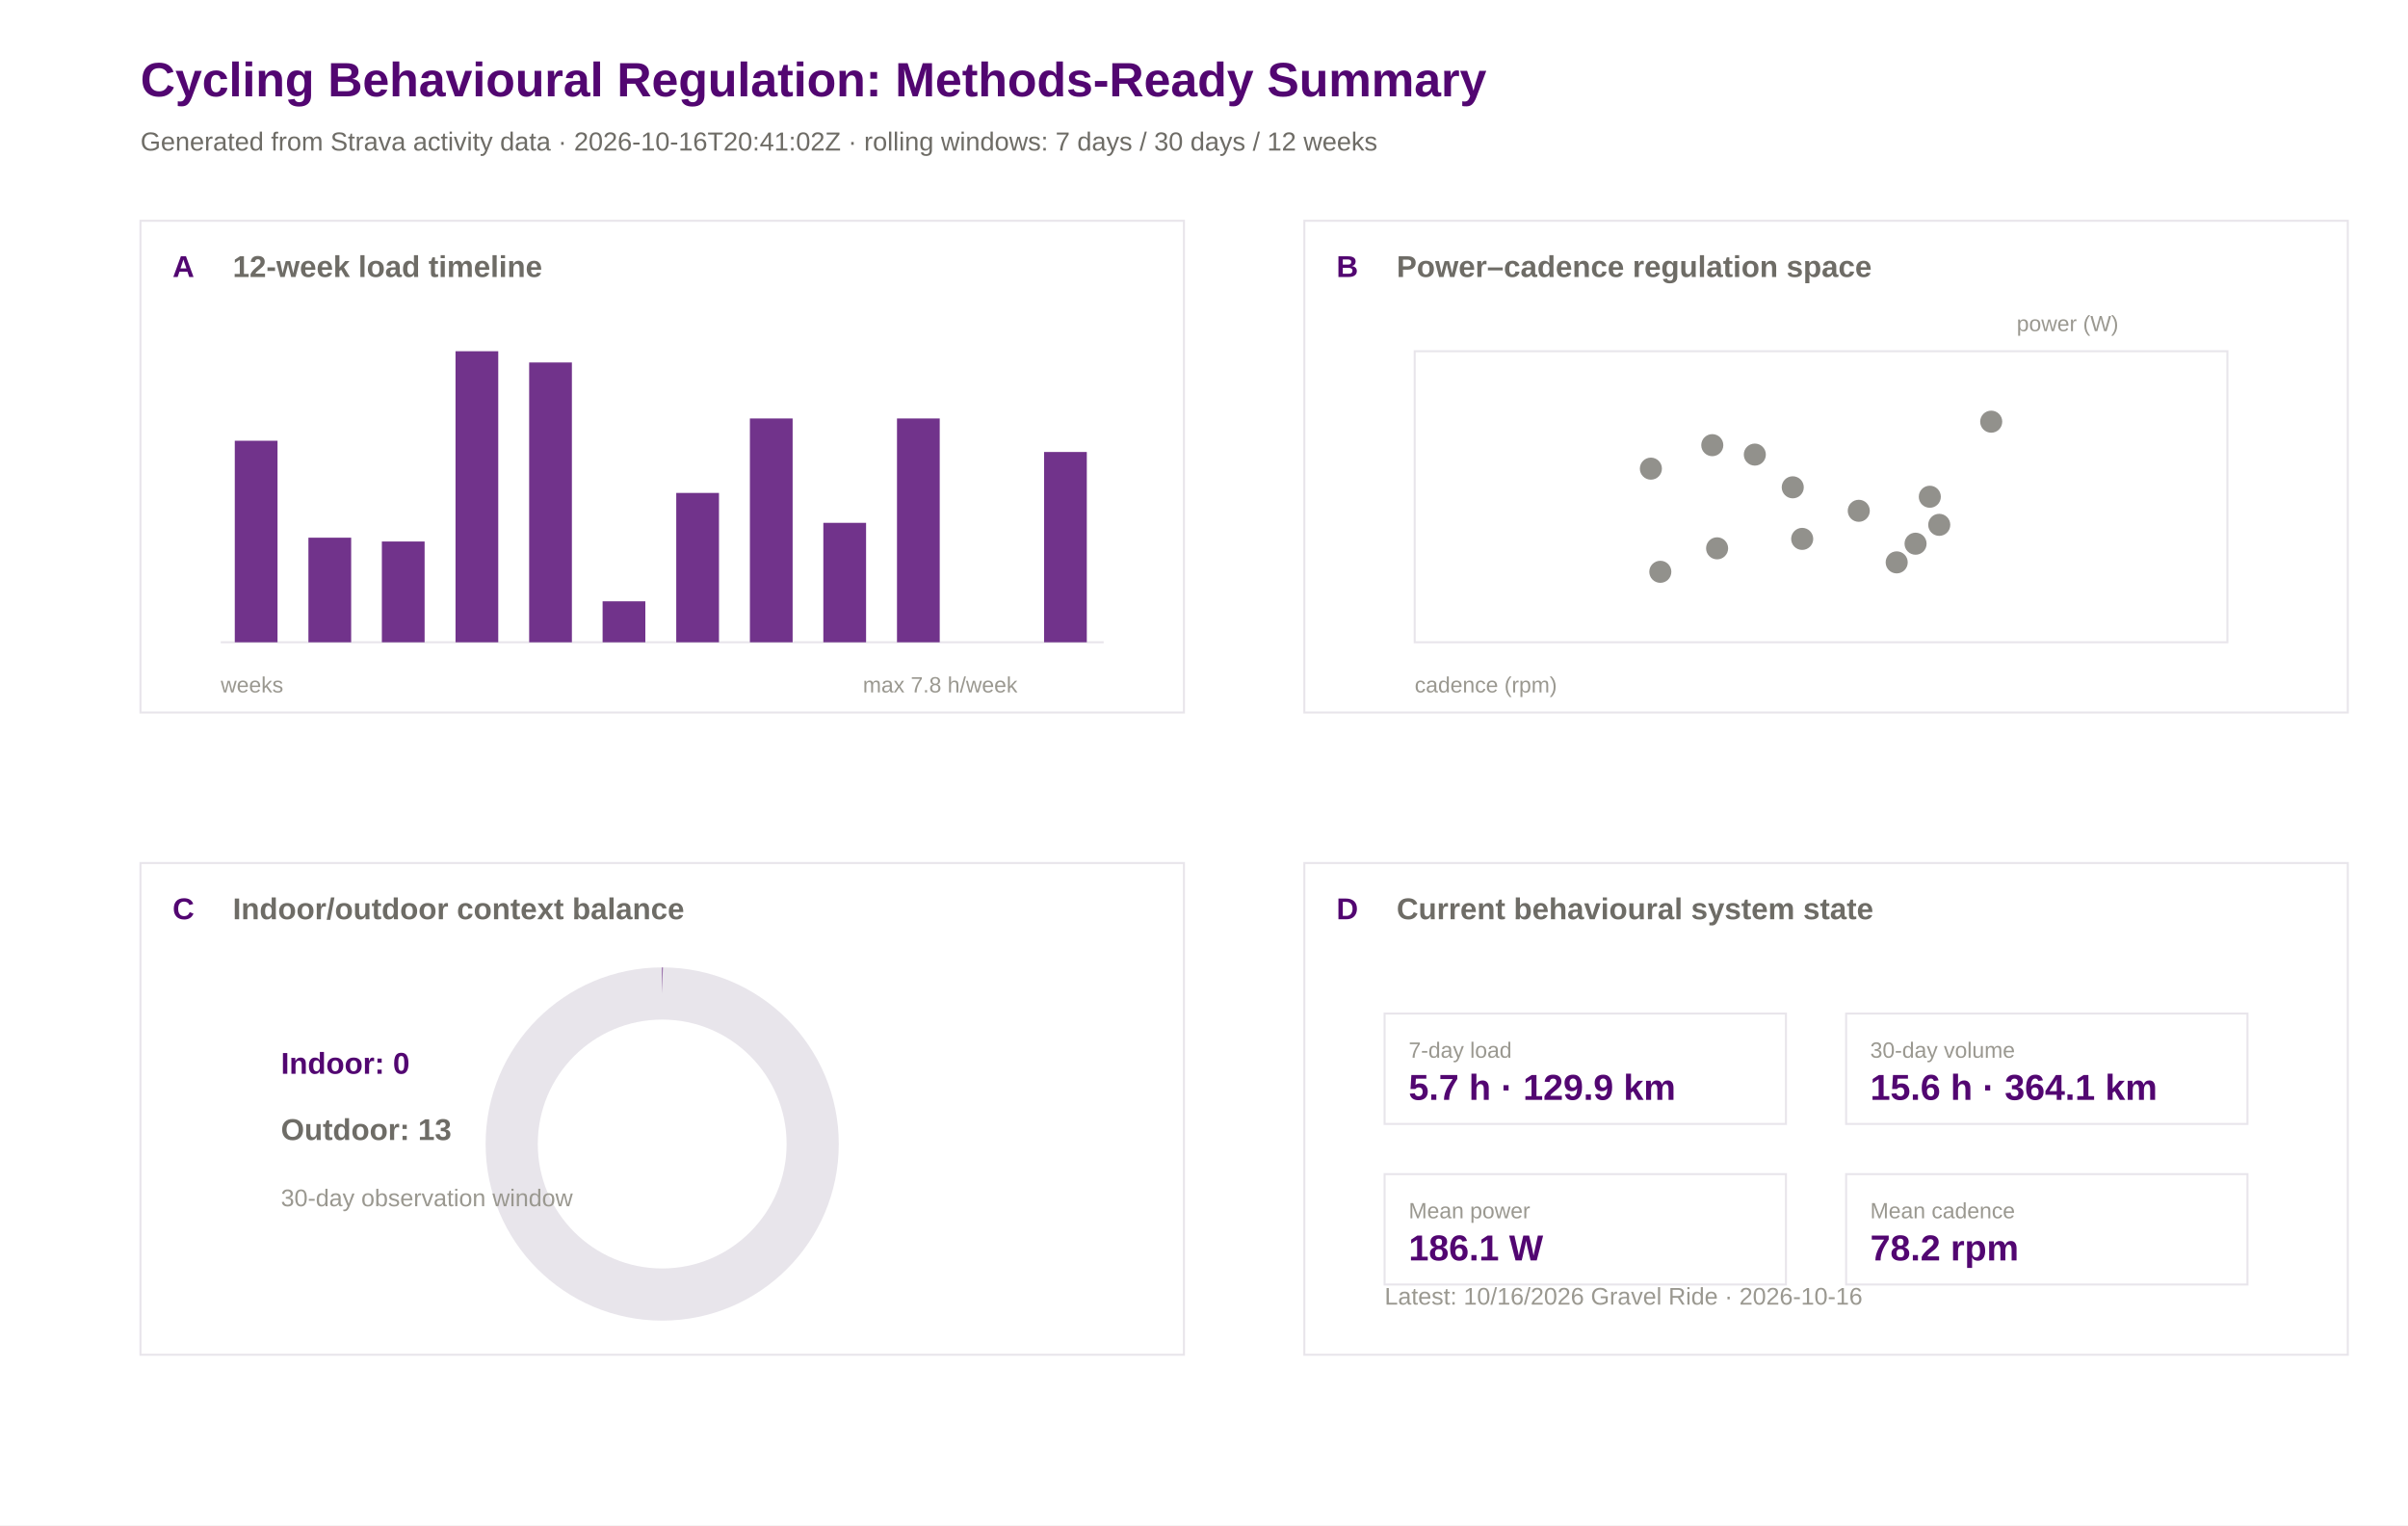
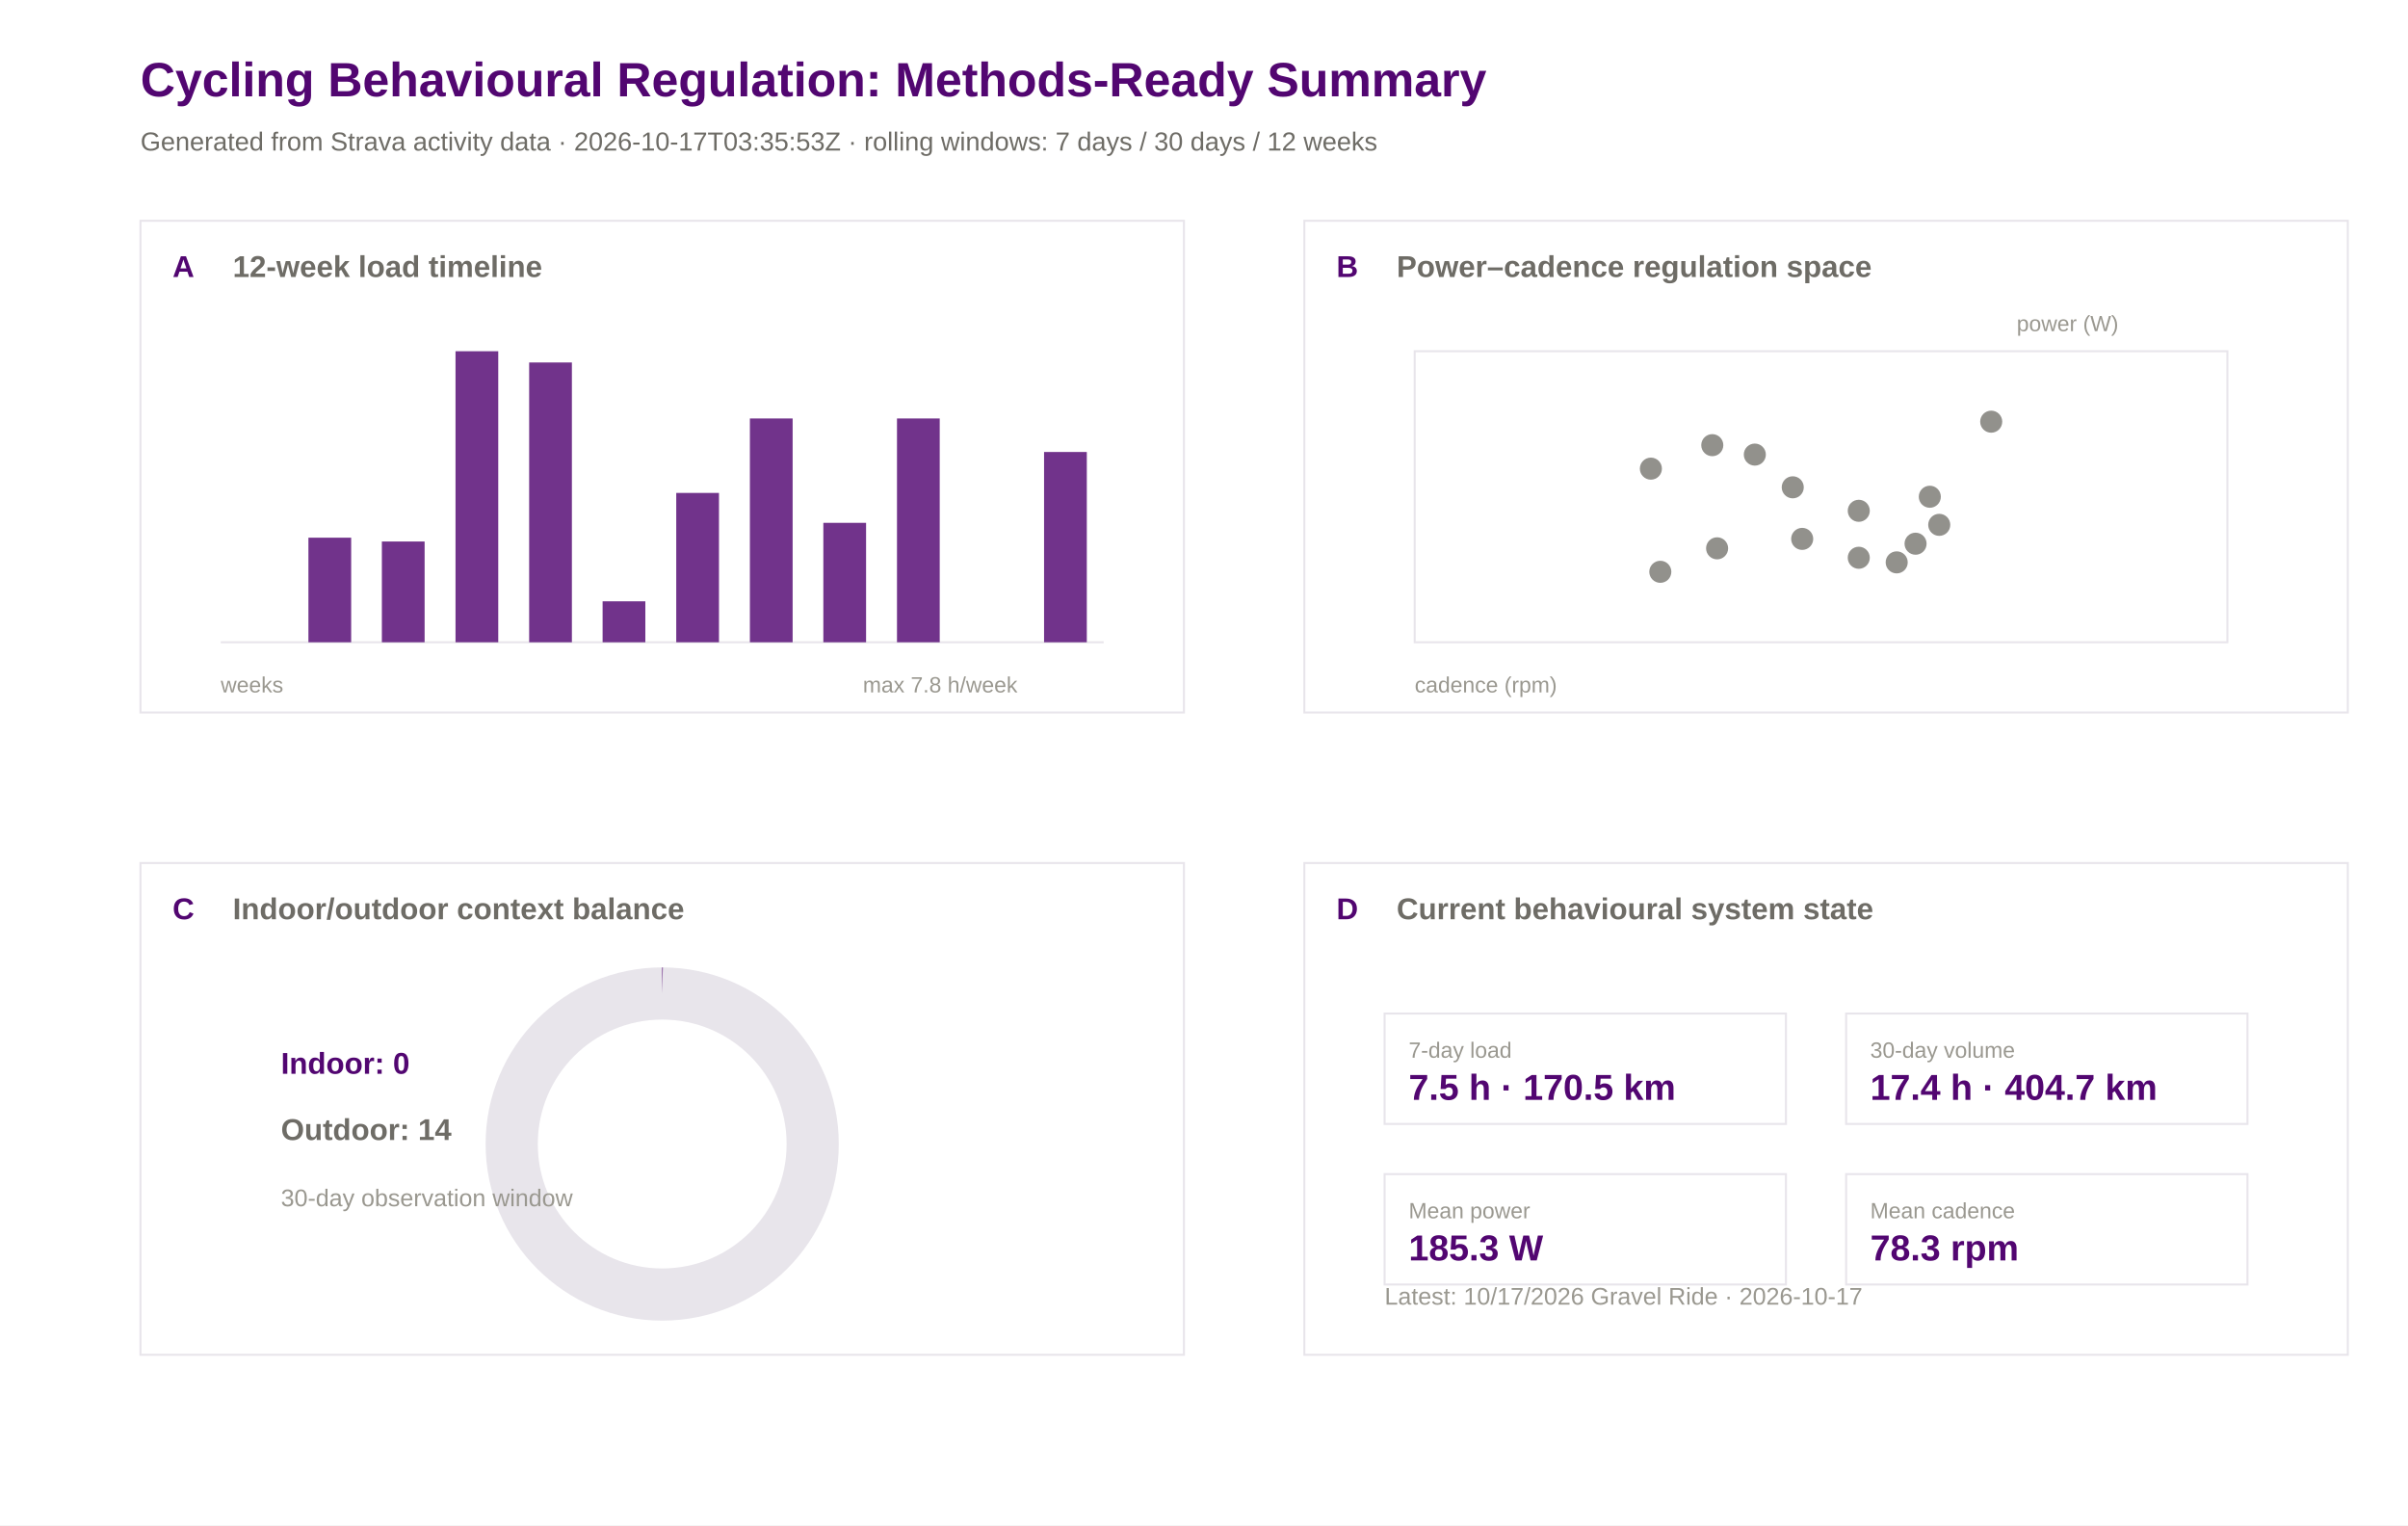
<svg xmlns="http://www.w3.org/2000/svg" width="1200" height="760" viewBox="0 0 1200 760">
  <rect width="100%" height="100%" fill="#ffffff" />
  <text x="70.0" y="48.0" font-family="Arial" font-size="24" font-weight="600" fill="#520671">Cycling Behavioural Regulation: Methods-Ready Summary</text>
-   <text x="70.0" y="75.0" font-family="Arial" font-size="13" font-weight="400" fill="#6e6c66">Generated from Strava activity data · 2026-10-16T20:41:02Z · rolling windows: 7 days / 30 days / 12 weeks</text>
+   <text x="70.0" y="75.0" font-family="Arial" font-size="13" font-weight="400" fill="#6e6c66">Generated from Strava activity data · 2026-10-17T03:35:53Z · rolling windows: 7 days / 30 days / 12 weeks</text>
  <rect x="70" y="110" width="520" height="245" fill="#ffffff" stroke="#e8e5eb" stroke-width="1" />
  <text x="86.0" y="138.0" font-family="Arial" font-size="15" font-weight="600" fill="#520671">A</text>
  <text x="116.0" y="138.0" font-family="Arial" font-size="15" font-weight="600" fill="#6e6c66">12-week load timeline</text>
  <rect x="650" y="110" width="520" height="245" fill="#ffffff" stroke="#e8e5eb" stroke-width="1" />
  <text x="666.0" y="138.0" font-family="Arial" font-size="15" font-weight="600" fill="#520671">B</text>
  <text x="696.0" y="138.0" font-family="Arial" font-size="15" font-weight="600" fill="#6e6c66">Power–cadence regulation space</text>
  <rect x="70" y="430" width="520" height="245" fill="#ffffff" stroke="#e8e5eb" stroke-width="1" />
  <text x="86.0" y="458.0" font-family="Arial" font-size="15" font-weight="600" fill="#520671">C</text>
  <text x="116.0" y="458.0" font-family="Arial" font-size="15" font-weight="600" fill="#6e6c66">Indoor/outdoor context balance</text>
  <rect x="650" y="430" width="520" height="245" fill="#ffffff" stroke="#e8e5eb" stroke-width="1" />
  <text x="666.0" y="458.0" font-family="Arial" font-size="15" font-weight="600" fill="#520671">D</text>
  <text x="696.0" y="458.0" font-family="Arial" font-size="15" font-weight="600" fill="#6e6c66">Current behavioural system state</text>
  <line x1="110" y1="320" x2="550" y2="320" stroke="#e8e5eb" />
-   <rect x="117.0" y="219.6" width="21.3" height="100.4" fill="#520671" opacity="0.82" />
+   <rect x="117.0" y="320.0" width="21.3" height="0.0" fill="#520671" opacity="0.82" />
  <rect x="153.7" y="267.9" width="21.3" height="52.1" fill="#520671" opacity="0.82" />
  <rect x="190.3" y="269.8" width="21.3" height="50.2" fill="#520671" opacity="0.82" />
  <rect x="227.0" y="175.0" width="21.3" height="145.0" fill="#520671" opacity="0.82" />
  <rect x="263.7" y="180.6" width="21.3" height="139.4" fill="#520671" opacity="0.82" />
  <rect x="300.3" y="299.6" width="21.3" height="20.4" fill="#520671" opacity="0.82" />
  <rect x="337.0" y="245.6" width="21.3" height="74.4" fill="#520671" opacity="0.82" />
  <rect x="373.7" y="208.5" width="21.3" height="111.5" fill="#520671" opacity="0.82" />
  <rect x="410.3" y="260.5" width="21.3" height="59.5" fill="#520671" opacity="0.82" />
  <rect x="447.0" y="208.5" width="21.3" height="111.5" fill="#520671" opacity="0.82" />
  <rect x="483.7" y="320.0" width="21.3" height="0.0" fill="#520671" opacity="0.82" />
  <rect x="520.3" y="225.2" width="21.3" height="94.8" fill="#520671" opacity="0.82" />
  <text x="110.0" y="345.0" font-family="Arial" font-size="11" font-weight="400" fill="#9a9890">weeks</text>
  <text x="430.0" y="345.0" font-family="Arial" font-size="11" font-weight="400" fill="#9a9890">max 7.8 h/week</text>
  <rect x="705" y="175" width="405" height="145" fill="#ffffff" stroke="#e8e5eb" />
  <circle cx="966.4" cy="261.5" r="5.5" fill="#6e6c66" opacity="0.75" />
  <circle cx="945.2" cy="280.2" r="5.5" fill="#6e6c66" opacity="0.75" />
  <circle cx="992.3" cy="210.1" r="5.5" fill="#6e6c66" opacity="0.75" />
  <circle cx="853.3" cy="221.8" r="5.5" fill="#6e6c66" opacity="0.75" />
  <circle cx="893.4" cy="242.8" r="5.5" fill="#6e6c66" opacity="0.75" />
  <circle cx="822.7" cy="233.5" r="5.5" fill="#6e6c66" opacity="0.75" />
  <circle cx="827.4" cy="284.9" r="5.5" fill="#6e6c66" opacity="0.75" />
  <circle cx="926.3" cy="254.5" r="5.5" fill="#6e6c66" opacity="0.75" />
  <circle cx="855.7" cy="273.2" r="5.5" fill="#6e6c66" opacity="0.75" />
  <circle cx="874.5" cy="226.5" r="5.5" fill="#6e6c66" opacity="0.75" />
  <circle cx="898.1" cy="268.5" r="5.5" fill="#6e6c66" opacity="0.75" />
  <circle cx="961.7" cy="247.5" r="5.5" fill="#6e6c66" opacity="0.75" />
  <circle cx="954.6" cy="270.9" r="5.5" fill="#6e6c66" opacity="0.75" />
+   <circle cx="926.3" cy="277.9" r="5.5" fill="#6e6c66" opacity="0.75" />
  <text x="705.0" y="345.0" font-family="Arial" font-size="11" font-weight="400" fill="#9a9890">cadence (rpm)</text>
  <text x="1005.0" y="165.0" font-family="Arial" font-size="11" font-weight="400" fill="#9a9890">power (W)</text>
  <circle cx="330" cy="570" r="75" fill="none" stroke="#e8e5eb" stroke-width="26" />
  <circle cx="330" cy="570" r="75" fill="none" stroke="#520671" stroke-width="26" stroke-dasharray="0.0 471.2" transform="rotate(-90 330 570)" />
  <text x="140.0" y="535.0" font-family="Arial" font-size="15" font-weight="600" fill="#520671">Indoor: 0</text>
-   <text x="140.0" y="568.0" font-family="Arial" font-size="15" font-weight="600" fill="#6e6c66">Outdoor: 13</text>
+   <text x="140.0" y="568.0" font-family="Arial" font-size="15" font-weight="600" fill="#6e6c66">Outdoor: 14</text>
  <text x="140.0" y="601.0" font-family="Arial" font-size="12" font-weight="400" fill="#9a9890">30-day observation window</text>
  <rect x="690" y="505" width="200" height="55" fill="#ffffff" stroke="#e8e5eb" />
  <text x="702.0" y="527.0" font-family="Arial" font-size="11" font-weight="500" fill="#9a9890">7-day load</text>
-   <text x="702.0" y="548.0" font-family="Arial" font-size="18" font-weight="600" fill="#520671">5.7 h · 129.9 km</text>
+   <text x="702.0" y="548.0" font-family="Arial" font-size="18" font-weight="600" fill="#520671">7.5 h · 170.5 km</text>
  <rect x="920" y="505" width="200" height="55" fill="#ffffff" stroke="#e8e5eb" />
  <text x="932.0" y="527.0" font-family="Arial" font-size="11" font-weight="500" fill="#9a9890">30-day volume</text>
-   <text x="932.0" y="548.0" font-family="Arial" font-size="18" font-weight="600" fill="#520671">15.6 h · 364.1 km</text>
+   <text x="932.0" y="548.0" font-family="Arial" font-size="18" font-weight="600" fill="#520671">17.4 h · 404.7 km</text>
  <rect x="690" y="585" width="200" height="55" fill="#ffffff" stroke="#e8e5eb" />
  <text x="702.0" y="607.0" font-family="Arial" font-size="11" font-weight="500" fill="#9a9890">Mean power</text>
-   <text x="702.0" y="628.0" font-family="Arial" font-size="18" font-weight="600" fill="#520671">186.1 W</text>
+   <text x="702.0" y="628.0" font-family="Arial" font-size="18" font-weight="600" fill="#520671">185.3 W</text>
  <rect x="920" y="585" width="200" height="55" fill="#ffffff" stroke="#e8e5eb" />
  <text x="932.0" y="607.0" font-family="Arial" font-size="11" font-weight="500" fill="#9a9890">Mean cadence</text>
-   <text x="932.0" y="628.0" font-family="Arial" font-size="18" font-weight="600" fill="#520671">78.2 rpm</text>
-   <text x="690.0" y="650.0" font-family="Arial" font-size="12" font-weight="400" fill="#9a9890">Latest: 10/16/2026 Gravel Ride · 2026-10-16</text>
+   <text x="932.0" y="628.0" font-family="Arial" font-size="18" font-weight="600" fill="#520671">78.3 rpm</text>
+   <text x="690.0" y="650.0" font-family="Arial" font-size="12" font-weight="400" fill="#9a9890">Latest: 10/17/2026 Gravel Ride · 2026-10-17</text>
</svg>
